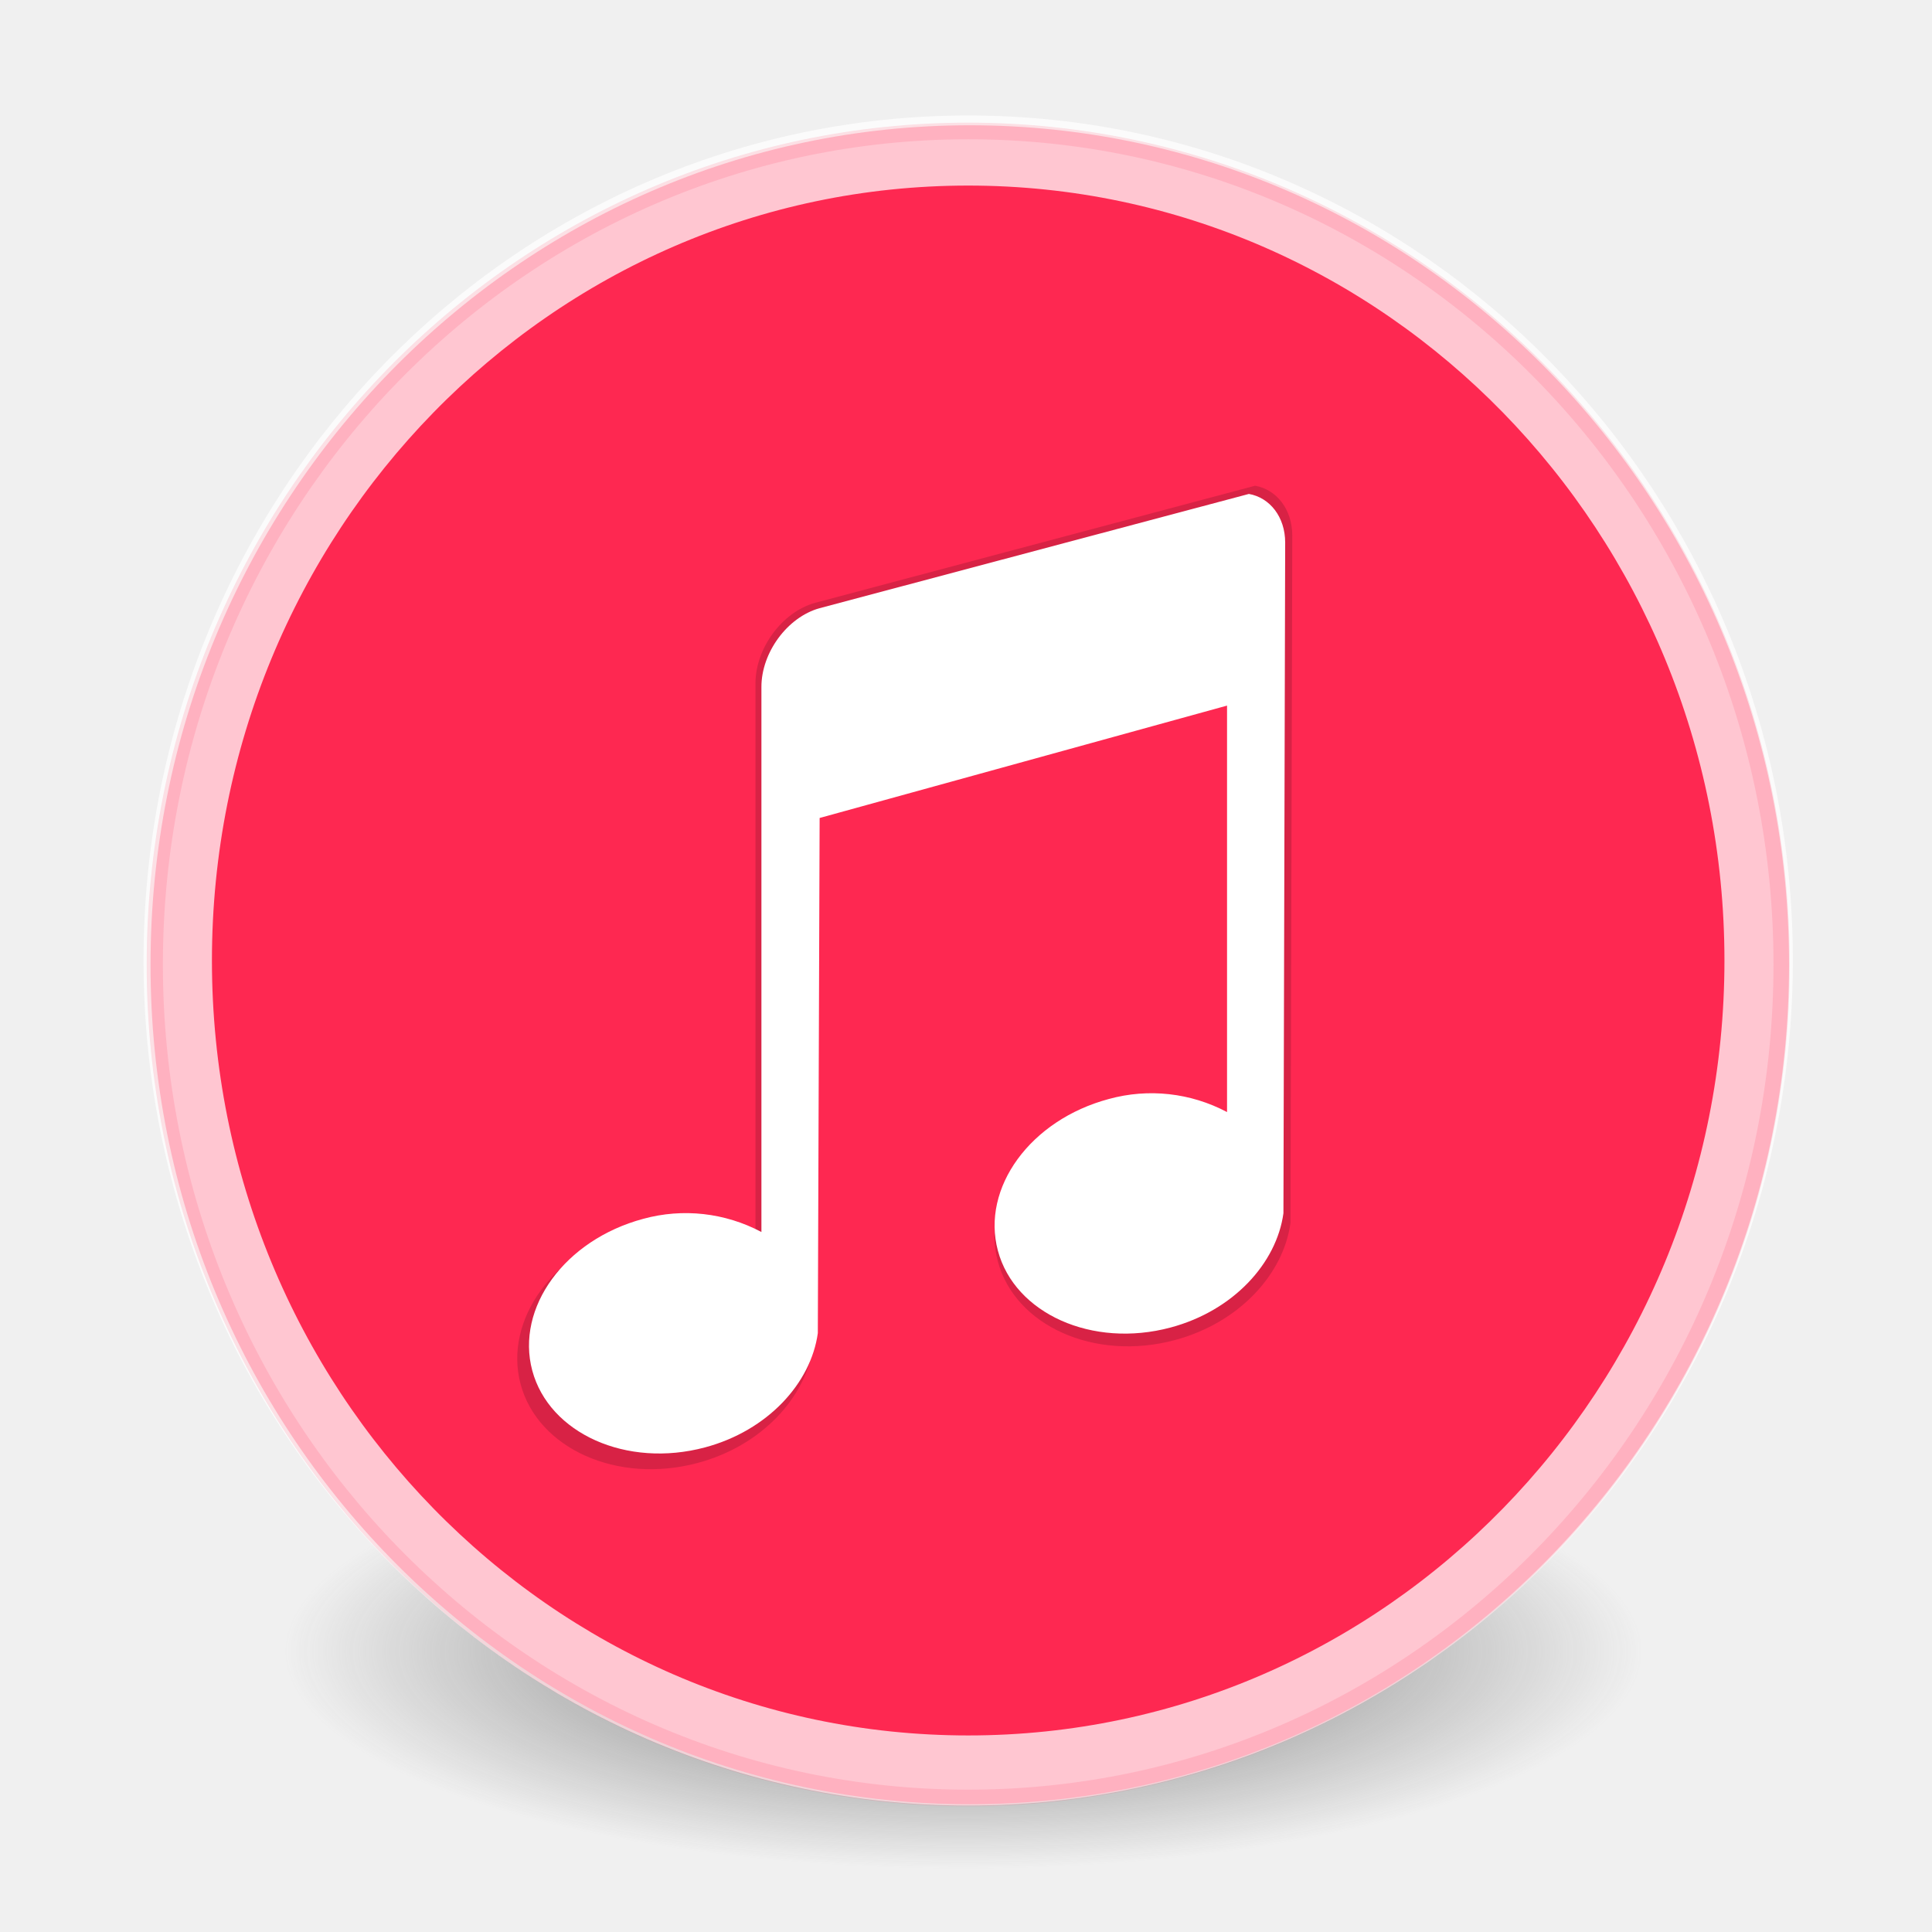
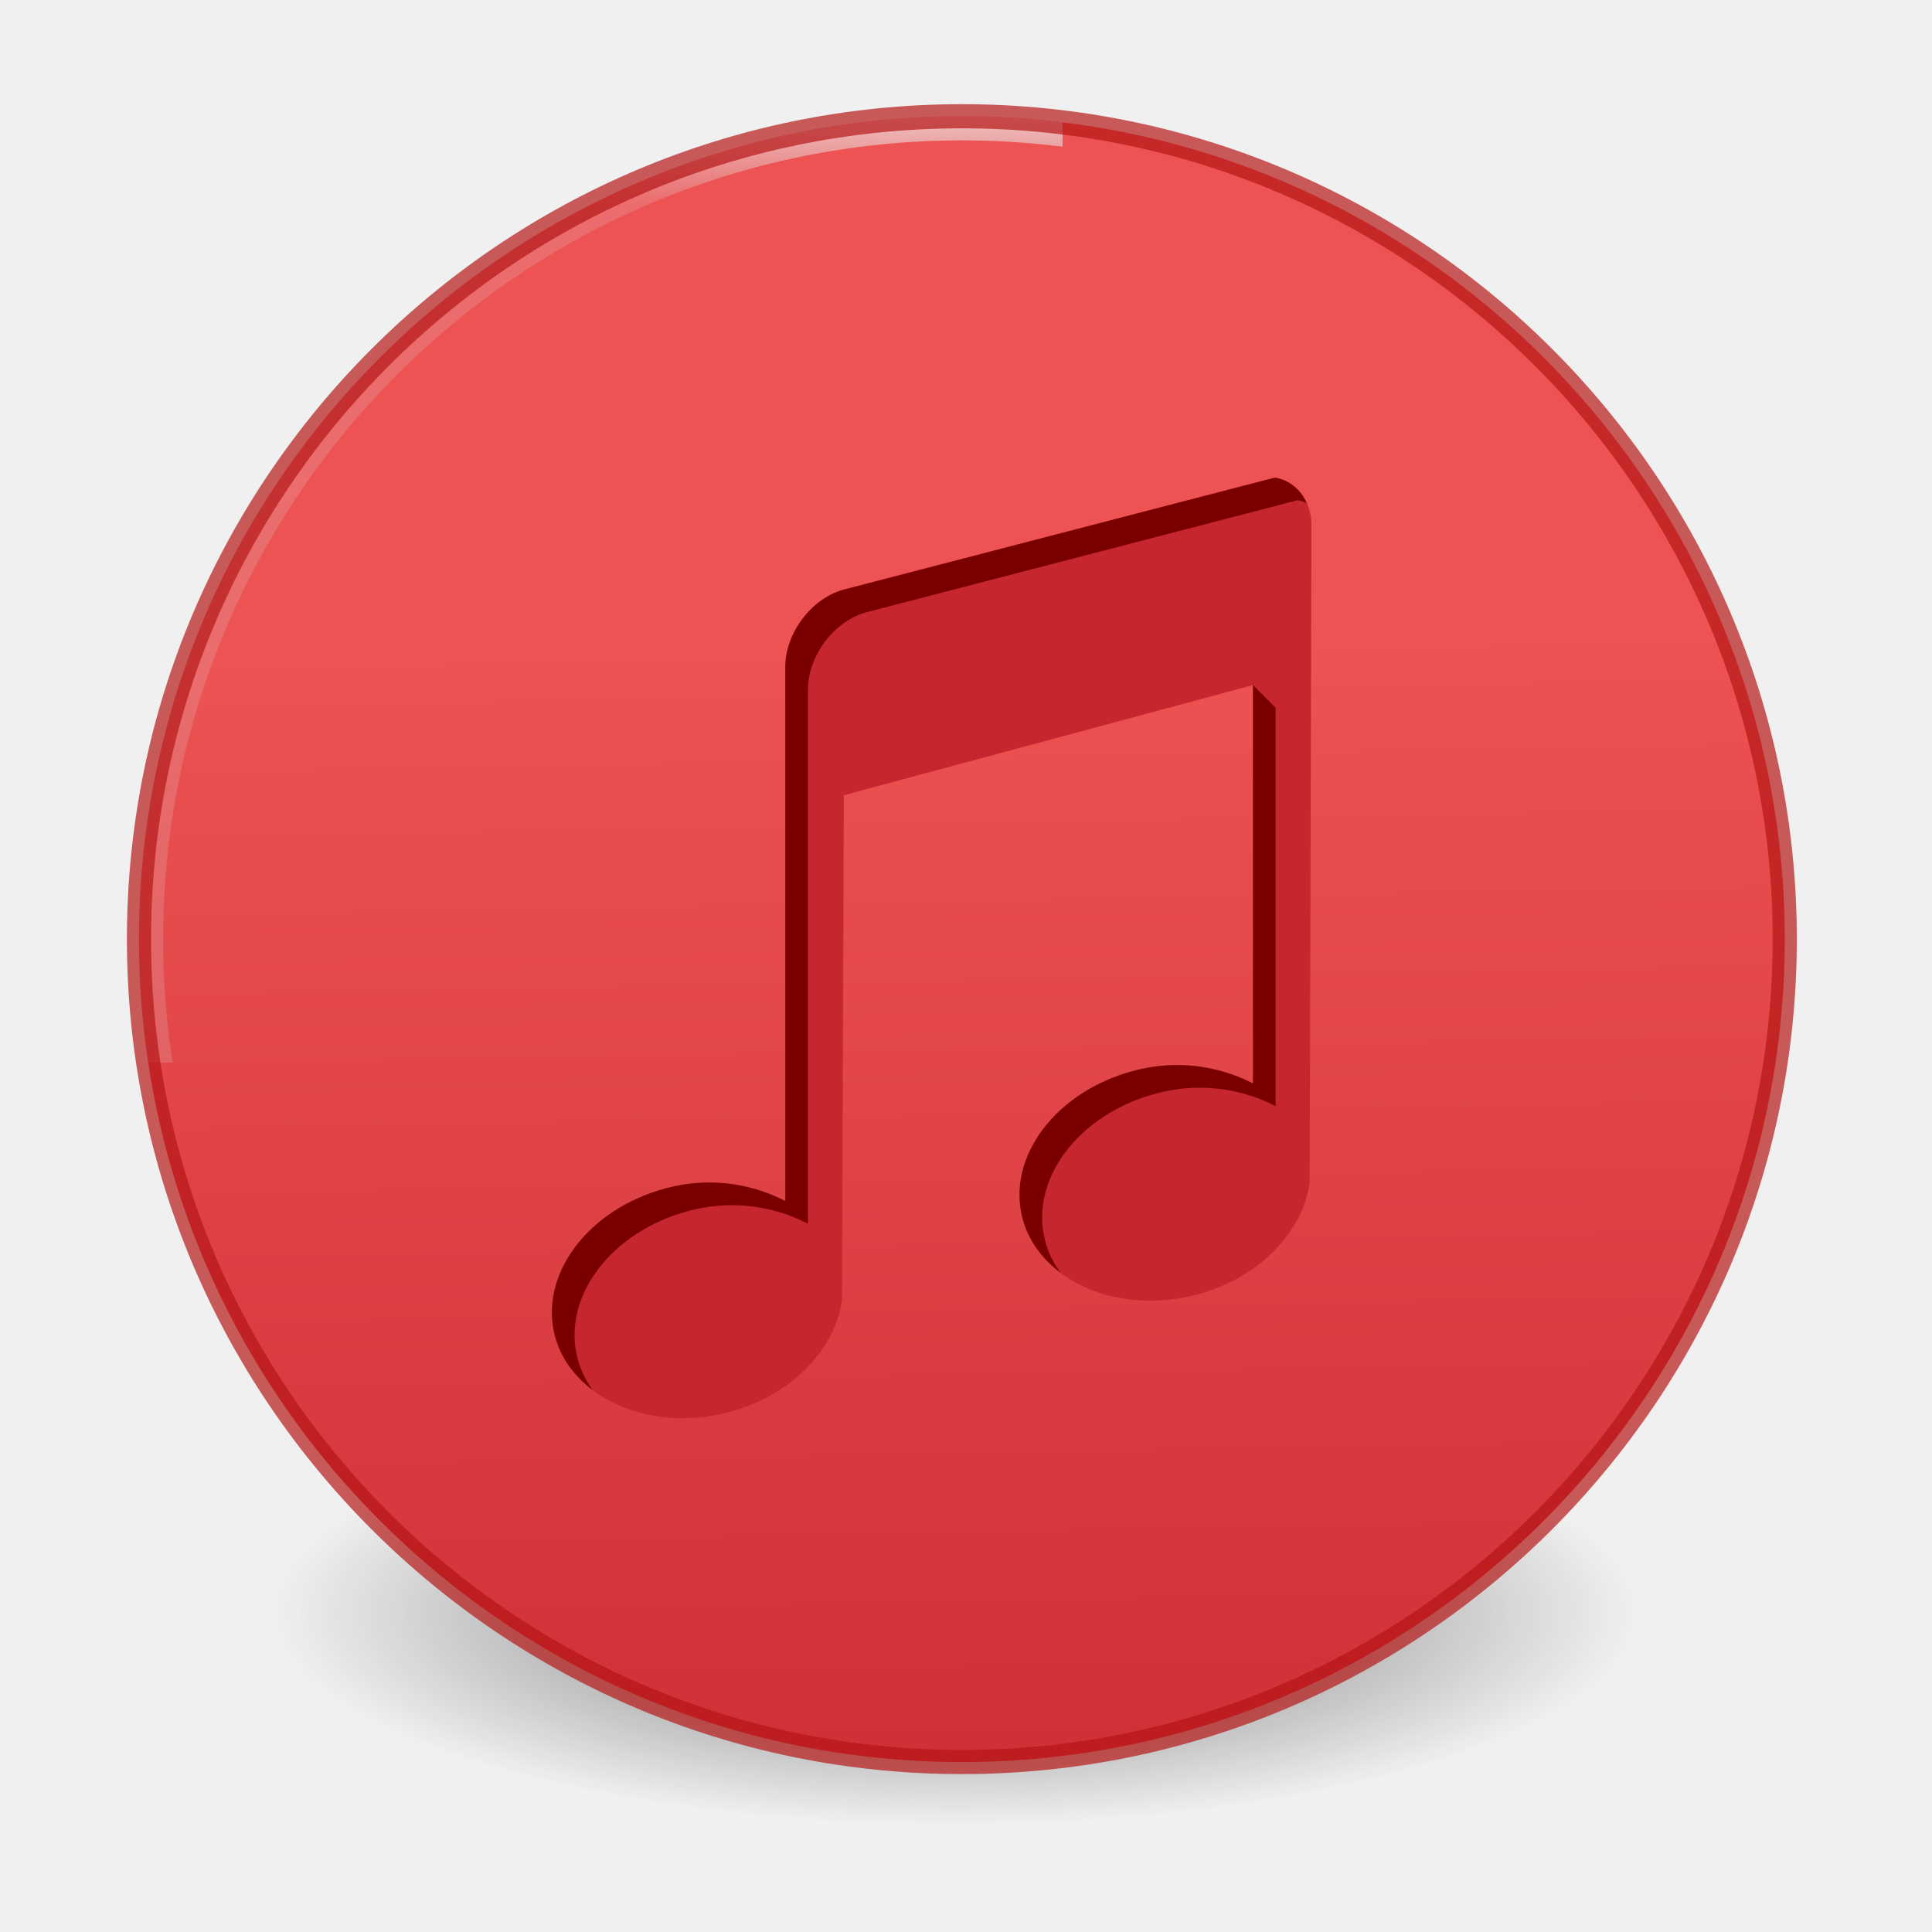
- <svg xmlns="http://www.w3.org/2000/svg" xmlns:xlink="http://www.w3.org/1999/xlink" height="64" width="64" version="1.1" id="svg50">
+ <svg xmlns="http://www.w3.org/2000/svg" xmlns:xlink="http://www.w3.org/1999/xlink" height="64" width="64" version="1.1" id="svg50" style="enable-background:new">
  <defs id="defs32">
+     <linearGradient id="linearGradient1023">
+       <stop style="stop-color:#f3f3f3;stop-opacity:0.841" offset="0" id="stop1019" />
+       <stop id="stop1029" offset="0.069" style="stop-color:#e1e1e1;stop-opacity:0.176" />
+       <stop id="stop1027" offset="0.937" style="stop-color:#d6d6d6;stop-opacity:0.206" />
+       <stop style="stop-color:#c7c7c7;stop-opacity:0.753" offset="1" id="stop1021" />
+     </linearGradient>
+     <linearGradient id="linearGradient959">
+       <stop style="stop-color:#c6262e;stop-opacity:1" offset="0" id="stop955" />
+       <stop style="stop-color:#ed5353;stop-opacity:1" offset="1" id="stop957" />
+     </linearGradient>
    <linearGradient gradientTransform="matrix(1.25,0,0,-1.25,-95.37005,-59.90879)" id="g-9" y2="-229.75" gradientUnits="userSpaceOnUse" x2="81.37" y1="-161.75" x1="81.37">
      <stop stop-color="#60d36b" offset="0" id="stop2725" />
      <stop stop-color="#27b43d" offset="1" id="stop2727" />
    </linearGradient>
    <linearGradient gradientTransform="matrix(1.25,0,0,-1.25,-95.37005,-59.90879)" id="g" y2="-229.75" gradientUnits="userSpaceOnUse" x2="81.37" y1="-161.75" x1="81.37">
      <stop stop-color="#60d36b" offset="0" id="stop2720" />
      <stop stop-color="#27b43d" offset="1" id="stop2722" />
    </linearGradient>
    <radialGradient id="asc" fx="-22.446" gradientUnits="userSpaceOnUse" cy="8.26" cx="-19.78" gradientTransform="matrix(0,16,-13.75,-5.5063e-6,178.58,274.47)" r="20">
      <stop stop-color="#ffcd7d" offset="0" id="stop2" />
      <stop stop-color="#fc8f36" offset=".262" id="stop4" />
      <stop stop-color="#e23a0e" offset=".705" id="stop6" />
      <stop stop-color="#ac441f" offset="1" id="stop8" />
    </radialGradient>
-     <radialGradient id="a" gradientUnits="userSpaceOnUse" cy="186.17" cx="99.157" gradientTransform="matrix(0.6862289,0,0,0.2143988,-4.495478,65.95597)" r="62.769">
+     <radialGradient id="a" gradientUnits="userSpaceOnUse" cy="186.17" cx="99.157" gradientTransform="matrix(0.3600983,0,0,0.1125057,-4.057001,96.45996)" r="62.769">
      <stop stop-color="#3d3d3d" offset="0" id="stop11" />
      <stop stop-color="#686868" stop-opacity=".498" offset=".5" id="stop13" />
      <stop stop-color="#686868" stop-opacity="0" offset="1" id="stop15" />
    </radialGradient>
    <linearGradient id="d" y2="53.699" gradientUnits="userSpaceOnUse" x2="64.034" gradientTransform="translate(-2.033506,73.29972)" y1="-49.85" x1="64.775">
      <stop stop-color="#fff" offset="0" id="stop18" />
      <stop stop-color="#fff" stop-opacity=".235" offset=".408" id="stop20" />
      <stop stop-color="#fff" stop-opacity=".157" offset=".841" id="stop22" />
      <stop stop-color="#fff" stop-opacity=".392" offset="1" id="stop24" />
    </linearGradient>
    <linearGradient id="c" y2="34" gradientUnits="userSpaceOnUse" x2="70" y1="-33.37" x1="70" gradientTransform="translate(0,64)">
      <stop stop-color="#fff5ef" offset="0" id="stop27" />
      <stop stop-color="#fef8dd" offset="1" id="stop29" />
    </linearGradient>
    <radialGradient r="27.5" gradientTransform="matrix(0,1.3006,-1.3006,0,94.036,165.84)" cx="32" cy="4.342" gradientUnits="userSpaceOnUse" id="a-3">
      <stop id="stop2380" offset="0" stop-color="#fafafa" />
      <stop id="stop2382" offset="1" stop-color="#e1e1e1" />
    </radialGradient>
    <radialGradient r="55.725" gradientTransform="matrix(3.8645,4.0547e-4,1.7084e-7,3.8688,-78.822,93.571)" cx="27.484" cy="-9.084" gradientUnits="userSpaceOnUse" xlink:href="#a-3" id="radialGradient12065" />
    <radialGradient r="55.725" gradientTransform="matrix(2.9895,0.0078878,-0.0073208,2.7757,-54.839,83.435)" cx="27.391" cy="-47.109" gradientUnits="userSpaceOnUse" xlink:href="#a-3" id="d-6" />
    <linearGradient x1="81.37" y1="-161.75" x2="81.37" gradientUnits="userSpaceOnUse" y2="-229.75" id="g-9-3" gradientTransform="matrix(1.25,0,0,-1.25,-95.37005,-59.90879)">
      <stop id="stop2387" offset="0" stop-color="#60d36b" />
      <stop id="stop2389" offset="1" stop-color="#27b43d" />
    </linearGradient>
    <linearGradient x1="81.37" y1="-154.15" gradientTransform="matrix(1.617,0,0,1.617,-248.4042,149.0079)" x2="81.37" gradientUnits="userSpaceOnUse" y2="-237.35" id="f">
      <stop id="stop2392" offset="0" stop-color="#fff" />
      <stop id="stop2394" offset=".424" stop-opacity=".235" stop-color="#fff" />
      <stop id="stop2396" offset=".821" stop-opacity=".157" stop-color="#fff" />
      <stop id="stop2398" offset="1" stop-opacity=".392" stop-color="#fff" />
    </linearGradient>
    <linearGradient x1="81.37" y1="-237.35" gradientTransform="matrix(0.8075,0,0,-0.8337375,-10.9317,-339.8921)" x2="81.37" gradientUnits="userSpaceOnUse" y2="-154.15" id="e">
      <stop id="stop2401" offset="0" stop-opacity=".322" />
      <stop id="stop2403" offset="1" stop-opacity=".278" />
    </linearGradient>
    <radialGradient r="42.272" gradientTransform="matrix(2.391375,-1.257125e-8,-1.29325e-8,-2.46025,-277.1967,-275.267)" cx="81.37" cy="-154.17" gradientUnits="userSpaceOnUse" xlink:href="#a-3" id="c-7" />
    <radialGradient r="62.769" gradientTransform="matrix(0.6869375,0,0,0.2146125,-151.1279,158.1079)" cx="99.157" cy="186.17" gradientUnits="userSpaceOnUse" id="b">
      <stop id="stop2407" offset="0" stop-color="#3d3d3d" />
      <stop id="stop2409" offset=".5" stop-opacity=".498" stop-color="#686868" />
      <stop id="stop2411" offset="1" stop-opacity="0" stop-color="#686868" />
    </radialGradient>
    <radialGradient r="20" gradientTransform="matrix(-1.1206e-7,3.75,-4.25,-2.503e-7,100.11,-25.612)" cx="6.563" cy="8.26" gradientUnits="userSpaceOnUse" fx="-9.205" id="b-1">
      <stop id="stop2638" offset="0" stop-color="#b1e198" />
      <stop id="stop2640" offset=".308" stop-color="#71c586" />
      <stop id="stop2642" offset=".654" stop-color="#04a171" />
      <stop id="stop2644" offset="1" stop-color="#108562" />
    </radialGradient>
    <radialGradient r="62.769" gradientTransform="matrix(1,0,0,0.16667,0,155.14)" cx="99.157" cy="186.17" gradientUnits="userSpaceOnUse" id="a-2">
      <stop id="stop2647" offset="0" stop-color="#3d3d3d" />
      <stop id="stop2649" offset=".5" stop-opacity=".498" stop-color="#686868" />
      <stop id="stop2651" offset="1" stop-opacity="0" stop-color="#686868" />
    </radialGradient>
    <linearGradient x1="64.775" y1="-49.85" gradientTransform="translate(-746.2701,-29.52858)" x2="64.034" gradientUnits="userSpaceOnUse" y2="53.699" id="d-7">
      <stop id="stop2654" offset="0" stop-color="#fff" />
      <stop id="stop2656" offset=".408" stop-opacity=".235" stop-color="#fff" />
      <stop id="stop2658" offset=".841" stop-opacity=".157" stop-color="#fff" />
      <stop id="stop2660" offset="1" stop-opacity=".392" stop-color="#fff" />
    </linearGradient>
    <linearGradient x1="65" y1="-36" x2="65" gradientUnits="userSpaceOnUse" y2="39" id="c-0">
      <stop id="stop2663" offset="0" stop-color="#fff" />
      <stop id="stop2665" offset="1" stop-color="#cee7dd" />
    </linearGradient>
    <linearGradient id="linearGradient4246">
      <stop offset="0" style="stop-color:#ffffff;stop-opacity:1" id="stop4248" />
      <stop offset="0.235" style="stop-color:#ffffff;stop-opacity:0.235" id="stop4250" />
      <stop offset="0.764" style="stop-color:#ffffff;stop-opacity:0.157" id="stop4252" />
      <stop offset="1" style="stop-color:#ffffff;stop-opacity:0.392" id="stop4254" />
    </linearGradient>
    <linearGradient id="linearGradient3242-7-3-8-9-0-2">
      <stop offset="0" style="stop-color:#eef87e;stop-opacity:1" id="stop3244-5-8-5-3-4-4" />
      <stop offset="0.262" style="stop-color:#cde34f;stop-opacity:1" id="stop3246-9-5-1-2-5-3" />
      <stop offset="0.661" style="stop-color:#93b723;stop-opacity:1" id="stop3248-7-2-0-84-2-0" />
      <stop offset="1" style="stop-color:#5a7e0d;stop-opacity:1" id="stop3250-8-2-8-3-3-4" />
    </linearGradient>
    <radialGradient gradientTransform="matrix(0.8232,0.2312,0.2703,-0.9626,-96.2274,-315.3433)" gradientUnits="userSpaceOnUse" id="XMLID_2_-8" fy="-289.913" fx="297.45" r="17.153" cy="-290.592" cx="299.448">
      <stop offset="0" style="stop-color:#000000;stop-opacity:1" id="stop228-2" />
      <stop offset="1" style="stop-color:#000000;stop-opacity:0" id="stop230-7" />
    </radialGradient>
    <linearGradient id="linearGradient2867-449-88-871-390-598-476-591-434-148-57-177-3-8-6">
      <stop offset="0" style="stop-color:#a4a4a4;stop-opacity:1;" id="stop3750-8-9-0" />
      <stop offset="0.262" style="stop-color:#969696;stop-opacity:1;" id="stop3752-3-2-8" />
      <stop offset="0.705" style="stop-color:#8e8e8e;stop-opacity:1;" id="stop3754-7-2-7" />
      <stop offset="1" style="stop-color:#666666;stop-opacity:1;" id="stop3756-9-3-6" />
    </linearGradient>
    <linearGradient id="linearGradient3820-7-2-8-6">
      <stop offset="0" style="stop-color:#3d3d3d;stop-opacity:1" id="stop3822-2-6-5-0" />
      <stop offset="0.5" style="stop-color:#686868;stop-opacity:0.498" id="stop3864-8-7-4-1" />
      <stop offset="1" style="stop-color:#686868;stop-opacity:0" id="stop3824-1-2-6-7" />
    </linearGradient>
    <linearGradient gradientTransform="matrix(2.756756,0,0,2.756756,-133.2519,-67.90556)" gradientUnits="userSpaceOnUse" xlink:href="#linearGradient4246" id="linearGradient5267" y2="44.009" x2="71.204" y1="6.895" x1="71.204" />
    <radialGradient gradientTransform="matrix(0,3.502786,-3.309041,-4.0448548e-8,92.4591,-62.01536)" gradientUnits="userSpaceOnUse" xlink:href="#linearGradient3242-7-3-8-9-0-2" id="radialGradient5270" fy="8.599" fx="8.895" r="20" cy="8.45" cx="18.164" />
    <linearGradient gradientTransform="matrix(0.1779603,0,0,0.1495412,216.7126,-67.15218)" gradientUnits="userSpaceOnUse" xlink:href="#XMLID_2_-8" id="linearGradient5275" y2="375.619" x2="-474.685" y1="539.41" x1="-1085.959" />
    <radialGradient gradientTransform="matrix(-1.7030133e-7,2.798635,-2.636719,-1.9276587e-7,86.77997,-49.34197)" gradientUnits="userSpaceOnUse" xlink:href="#linearGradient2867-449-88-871-390-598-476-591-434-148-57-177-3-8" id="radialGradient5279" fy="8.45" fx="-0.123" r="20" cy="8.45" cx="15.645" />
    <radialGradient gradientTransform="matrix(1,0,0,0.1666667,0,155.1422)" gradientUnits="userSpaceOnUse" xlink:href="#linearGradient3820-7-2-8-6" id="radialGradient5282" fy="186.171" fx="99.157" r="62.769" cy="186.171" cx="99.157" />
    <radialGradient gradientTransform="matrix(1,0,0,0.1666667,0,155.1422)" gradientUnits="userSpaceOnUse" xlink:href="#linearGradient3820-7-2-8-6" id="radialGradient5015" fy="186.171" fx="99.157" r="62.769" cy="186.171" cx="99.157" />
    <radialGradient gradientTransform="matrix(-9.6613255e-8,1.587687,-1.495831,-1.0935756e-7,44.6396,2.874339)" gradientUnits="userSpaceOnUse" xlink:href="#linearGradient2867-449-88-871-390-598-476-591-434-148-57-177-3-8" id="radialGradient5007" fy="8.45" fx="-0.223" r="20" cy="8.45" cx="15.645" />
    <linearGradient id="linearGradient2867-449-88-871-390-598-476-591-434-148-57-177-3-8">
      <stop offset="0" style="stop-color:#8de53e;stop-opacity:1;" id="stop3750-8-9" />
      <stop offset="0.262" style="stop-color:#95de55;stop-opacity:1;" id="stop3752-3-2" />
      <stop offset="0.705" style="stop-color:#82de31;stop-opacity:1;" id="stop3754-7-2" />
      <stop offset="1" style="stop-color:#60cc00;stop-opacity:1;" id="stop3756-9-3" />
    </linearGradient>
    <linearGradient gradientUnits="userSpaceOnUse" y2="61.89" x2="31.972" y1="3.884" x1="31.972" id="linearGradient3796" xlink:href="#linearGradient4806" />
    <linearGradient id="linearGradient4806">
      <stop offset="0" style="stop-color:#ffffff;stop-opacity:1" id="stop4808" />
      <stop offset="0.424" style="stop-color:#ffffff;stop-opacity:0.235" id="stop4810" />
      <stop offset="0.821" style="stop-color:#ffffff;stop-opacity:0.157" id="stop4812" />
      <stop offset="1" style="stop-color:#ffffff;stop-opacity:0.392" id="stop4814" />
    </linearGradient>
    <radialGradient r="20" gradientTransform="matrix(0,16,-13.75,-5.5063e-6,27.38492,278.5399)" cx="-19.78" cy="8.26" gradientUnits="userSpaceOnUse" fx="-22.446" id="b-6">
      <stop id="stop1131" offset="0" stop-color="#ffcd7d" />
      <stop id="stop1133" offset=".262" stop-color="#fc8f36" />
      <stop id="stop1135" offset=".705" stop-color="#e23a0e" />
      <stop id="stop1137" offset="1" stop-color="#ac441f" />
    </radialGradient>
    <radialGradient r="62.769" gradientTransform="matrix(0.68694,0,0,0.214621,-750.2918,-24.4548)" cx="99.157" cy="186.17" gradientUnits="userSpaceOnUse" id="a-7">
      <stop id="stop1140" offset="0" stop-color="#3d3d3d" />
      <stop id="stop1142" offset=".5" stop-opacity=".498" stop-color="#686868" />
      <stop id="stop1144" offset="1" stop-opacity="0" stop-color="#686868" />
    </radialGradient>
    <linearGradient x1="70" y1="-33.37" x2="70" gradientUnits="userSpaceOnUse" y2="34" id="c-3" gradientTransform="translate(-659.5751,52.11802)">
      <stop id="stop1156" offset="0" stop-color="#fff5ef" />
      <stop id="stop1158" offset="1" stop-color="#fef8dd" />
    </linearGradient>
+     <linearGradient xlink:href="#linearGradient959" id="linearGradient961" x1="65.913" y1="139.161" x2="64.196" y2="42.526" gradientUnits="userSpaceOnUse" gradientTransform="matrix(0.5,0,0,0.5,0,64)" />
+     <linearGradient xlink:href="#linearGradient1023" id="linearGradient1025" x1="64.711" y1="6.108" x2="64.028" y2="116.126" gradientUnits="userSpaceOnUse" />
+     <mask maskUnits="userSpaceOnUse" id="mask1037">
+       <path style="color:#000000;opacity:1;fill:#ffffff;fill-opacity:1;stroke:none;stroke-width:1.048;stroke-opacity:1" d="m 63.725,7.702 c -30.081,0 -54.517,24.436 -54.517,54.517 0,30.081 24.436,54.517 54.517,54.517 30.081,0 54.517,-24.436 54.517,-54.517 0,-30.081 -24.436,-54.517 -54.517,-54.517 z" id="path1039" />
+     </mask>
+     <filter style="color-interpolation-filters:sRGB" id="filter1056">
+       <feBlend mode="multiply" in2="BackgroundImage" id="feBlend1058" />
+     </filter>
  </defs>
-   <g id="g942" transform="matrix(0.5224419,0,0,0.5353478,-1.287522,-1.972581)">
-     <path d="m 106.626,105.872 a 43.075,13.458 0 1 1 -86.149,0 43.075,13.458 0 1 1 86.149,0 z" id="path34" style="fill:url(#a);stroke-width:0.94" />
-     <path style="color:#000000;opacity:1;fill:#fe2851;fill-opacity:1;stroke:none;stroke-width:0.999;stroke-opacity:1" d="m 63.955,11.437 c -28.662,0 -51.946,23.284 -51.946,51.946 0,28.662 23.284,51.946 51.946,51.946 28.662,0 51.946,-23.284 51.946,-51.946 0,-28.662 -23.284,-51.946 -51.946,-51.946 z" id="path36" />
-     <path style="color:#000000;opacity:0.733;fill:none;fill-opacity:1;stroke:#ffffff;stroke-width:4.337;stroke-linecap:round;stroke-linejoin:round;stroke-miterlimit:4;stroke-dasharray:none;stroke-opacity:1" d="m 113.974,63.117 c 0,27.682 -22.441,50.122 -50.119,50.122 -27.681,0 -50.121,-22.44 -50.121,-50.122 0,-27.68 22.44,-50.118 50.121,-50.118 27.678,0 50.119,22.438 50.119,50.118 z" id="path38" />
-     <g transform="matrix(0.9981359,0,0,1.003217,-0.6746229,1.206273)" id="g940">
-       <g id="g2357-2" transform="matrix(3.789379,0,0,3.789379,-3958.004,1271.557)" style="color:#bebebe;opacity:0.15;fill:#000000;fill-opacity:1">
-         <path id="path2355-9" style="overflow:visible;fill:#000000;fill-opacity:1;marker:none" overflow="visible" d="m 1066.37,-327 -7.376,1.906 c -0.554,0.149 -1,0.74 -1,1.313 v 9.094 a 2.84,2.84 0 0 0 -2.03,-0.22 c -1.35,0.351 -2.196,1.485 -1.907,2.532 0.29,1.047 1.619,1.632 2.969,1.281 1.076,-0.28 1.819,-1.071 1.937,-1.906 l 0.031,-8.594 7,-1.875 v 6.781 a 2.84,2.84 0 0 0 -2.031,-0.218 c -1.35,0.35 -2.196,1.484 -1.906,2.531 0.289,1.047 1.619,1.632 2.968,1.281 1.077,-0.28 1.82,-1.071 1.938,-1.906 l 0.03,-11.188 c 0,-0.43 -0.265,-0.751 -0.624,-0.812 z" />
-       </g>
-       <g id="g934">
-         <path id="path2355" style="color:#bebebe;overflow:visible;fill:#ffffff;fill-opacity:1;stroke-width:3.697;marker:none" overflow="visible" d="m 82.482,32.936 -27.271,7.047 c -2.048,0.551 -3.697,2.736 -3.697,4.854 v 33.623 a 10.5,10.5 0 0 0 -7.505,-0.813 c -4.991,1.298 -8.119,5.49 -7.051,9.361 1.072,3.871 5.986,6.034 10.977,4.736 3.978,-1.035 6.725,-3.96 7.162,-7.047 l 0.115,-31.774 25.881,-6.932 v 25.071 a 10.5,10.5 0 0 0 -7.509,-0.806 c -4.991,1.294 -8.119,5.487 -7.047,9.358 1.068,3.871 5.986,6.034 10.973,4.736 3.982,-1.035 6.729,-3.96 7.165,-7.047 l 0.111,-41.365 c 0,-1.59 -0.98,-2.777 -2.307,-3.002 z" />
-       </g>
+   <g id="layer1" style="display:none;filter:url(#filter1056)" transform="translate(0,-64)">
+     <rect style="opacity:1;fill:#bbbbbb;fill-opacity:0.653;stroke:none;stroke-width:0.5;stroke-miterlimit:4;stroke-dasharray:none;stroke-opacity:0.682" id="rect1054" width="64" height="64" x="0" y="64" />
+   </g>
+   <g id="layer2" transform="translate(0,-64)">
+     <path style="fill:url(#a);stroke-width:0.493" id="path34" d="m 54.254,117.406 a 22.603,7.062 0 1 1 -45.207,0 22.603,7.062 0 1 1 45.207,0 z" />
+     <path id="path36" d="m 31.863,67.851 c -15.041,0 -27.259,12.218 -27.259,27.259 0,15.041 12.218,27.259 27.259,27.259 15.041,0 27.259,-12.218 27.259,-27.259 0,-15.041 -12.218,-27.259 -27.259,-27.259 z" style="color:#000000;opacity:1;fill:url(#linearGradient961);fill-opacity:1;stroke:none;stroke-width:0.524;stroke-opacity:1" />
+     <path style="color:#000000;opacity:1;fill:none;fill-opacity:1;stroke:url(#linearGradient1025);stroke-width:3.2;stroke-miterlimit:4;stroke-dasharray:none;stroke-opacity:1" d="m 63.725,7.702 c -30.081,0 -54.517,24.436 -54.517,54.517 0,30.081 24.436,54.517 54.517,54.517 30.081,0 54.517,-24.436 54.517,-54.517 0,-30.081 -24.436,-54.517 -54.517,-54.517 z" id="path1017" mask="url(#mask1037)" transform="matrix(0.5,0,0,0.5,0,64)" />
+     <path style="color:#000000;opacity:1;fill:none;fill-opacity:1;stroke:#b51414;stroke-width:0.8;stroke-miterlimit:4;stroke-dasharray:none;stroke-opacity:0.682" d="m 31.863,67.851 c -15.041,0 -27.259,12.218 -27.259,27.259 0,15.041 12.218,27.259 27.259,27.259 15.041,0 27.259,-12.218 27.259,-27.259 0,-15.041 -12.218,-27.259 -27.259,-27.259 z" id="path1031" />
+   </g>
+   <g id="layer3" transform="translate(0,-64)">
+     <g id="g934" transform="matrix(0.5237713,0,0,0.5264378,-0.9654365,62.48259)" style="fill:#c6262e">
+       <path id="path2355" style="color:#bebebe;overflow:visible;fill:#c6262e;fill-opacity:1;stroke-width:3.697;marker:none" overflow="visible" d="m 82.482,32.936 -27.271,7.047 c -2.048,0.551 -3.697,2.736 -3.697,4.854 v 33.623 a 10.5,10.5 0 0 0 -7.505,-0.813 c -4.991,1.298 -8.119,5.49 -7.051,9.361 1.072,3.871 5.986,6.034 10.977,4.736 3.978,-1.035 6.725,-3.96 7.162,-7.047 l 0.115,-31.774 25.881,-6.932 v 25.071 a 10.5,10.5 0 0 0 -7.509,-0.806 c -4.991,1.294 -8.119,5.487 -7.047,9.358 1.068,3.871 5.986,6.034 10.973,4.736 3.982,-1.035 6.729,-3.96 7.165,-7.047 l 0.111,-41.365 c 0,-1.59 -0.98,-2.777 -2.307,-3.002 z" />
    </g>
-     <path style="color:#000000;opacity:0.132;fill:none;fill-opacity:1;stroke:#fe2851;stroke-width:1.028;stroke-linecap:round;stroke-linejoin:round;stroke-miterlimit:4;stroke-dasharray:none;stroke-opacity:1" d="m 115.429,63.362 c 0,28.485 -23.093,51.577 -51.574,51.577 -28.484,0 -51.576,-23.092 -51.576,-51.577 0,-28.483 23.092,-51.573 51.576,-51.573 28.481,0 51.574,23.09 51.574,51.573 z" id="path38-3" />
+     <path style="color:#bebebe;overflow:visible;fill:#7a0000;fill-opacity:1;stroke-width:1.941;marker:none" d="m 42.234,79.821 -14.281,3.71 c -1.073,0.29 -1.937,1.44 -1.937,2.556 v 17.7 c -1.212,-0.628 -2.614,-0.781 -3.932,-0.429 -2.614,0.683 -4.252,2.891 -3.692,4.929 0.196,0.711 0.641,1.309 1.243,1.762 -0.222,-0.305 -0.391,-0.643 -0.493,-1.012 -0.56,-2.038 1.078,-4.246 3.692,-4.929 1.318,-0.352 2.719,-0.199 3.932,0.429 V 86.837 c 0,-1.115 0.864,-2.266 1.937,-2.556 l 14.281,-3.71 h 9.99e-4 10e-4 c 0.105,0.018 0.204,0.052 0.3,0.092 -0.202,-0.449 -0.583,-0.761 -1.05,-0.842 h -10e-4 z m 0.023,7.623 -0.75,-0.75 -3.38e-4,0.953 v 12.246 c -1.213,-0.627 -2.615,-0.778 -3.933,-0.425 -2.614,0.681 -4.253,2.889 -3.691,4.927 0.195,0.711 0.641,1.309 1.243,1.762 -0.222,-0.305 -0.392,-0.643 -0.493,-1.012 -0.562,-2.038 1.077,-4.246 3.691,-4.927 1.318,-0.353 2.72,-0.202 3.933,0.425 z" id="path963" />
  </g>
</svg>
